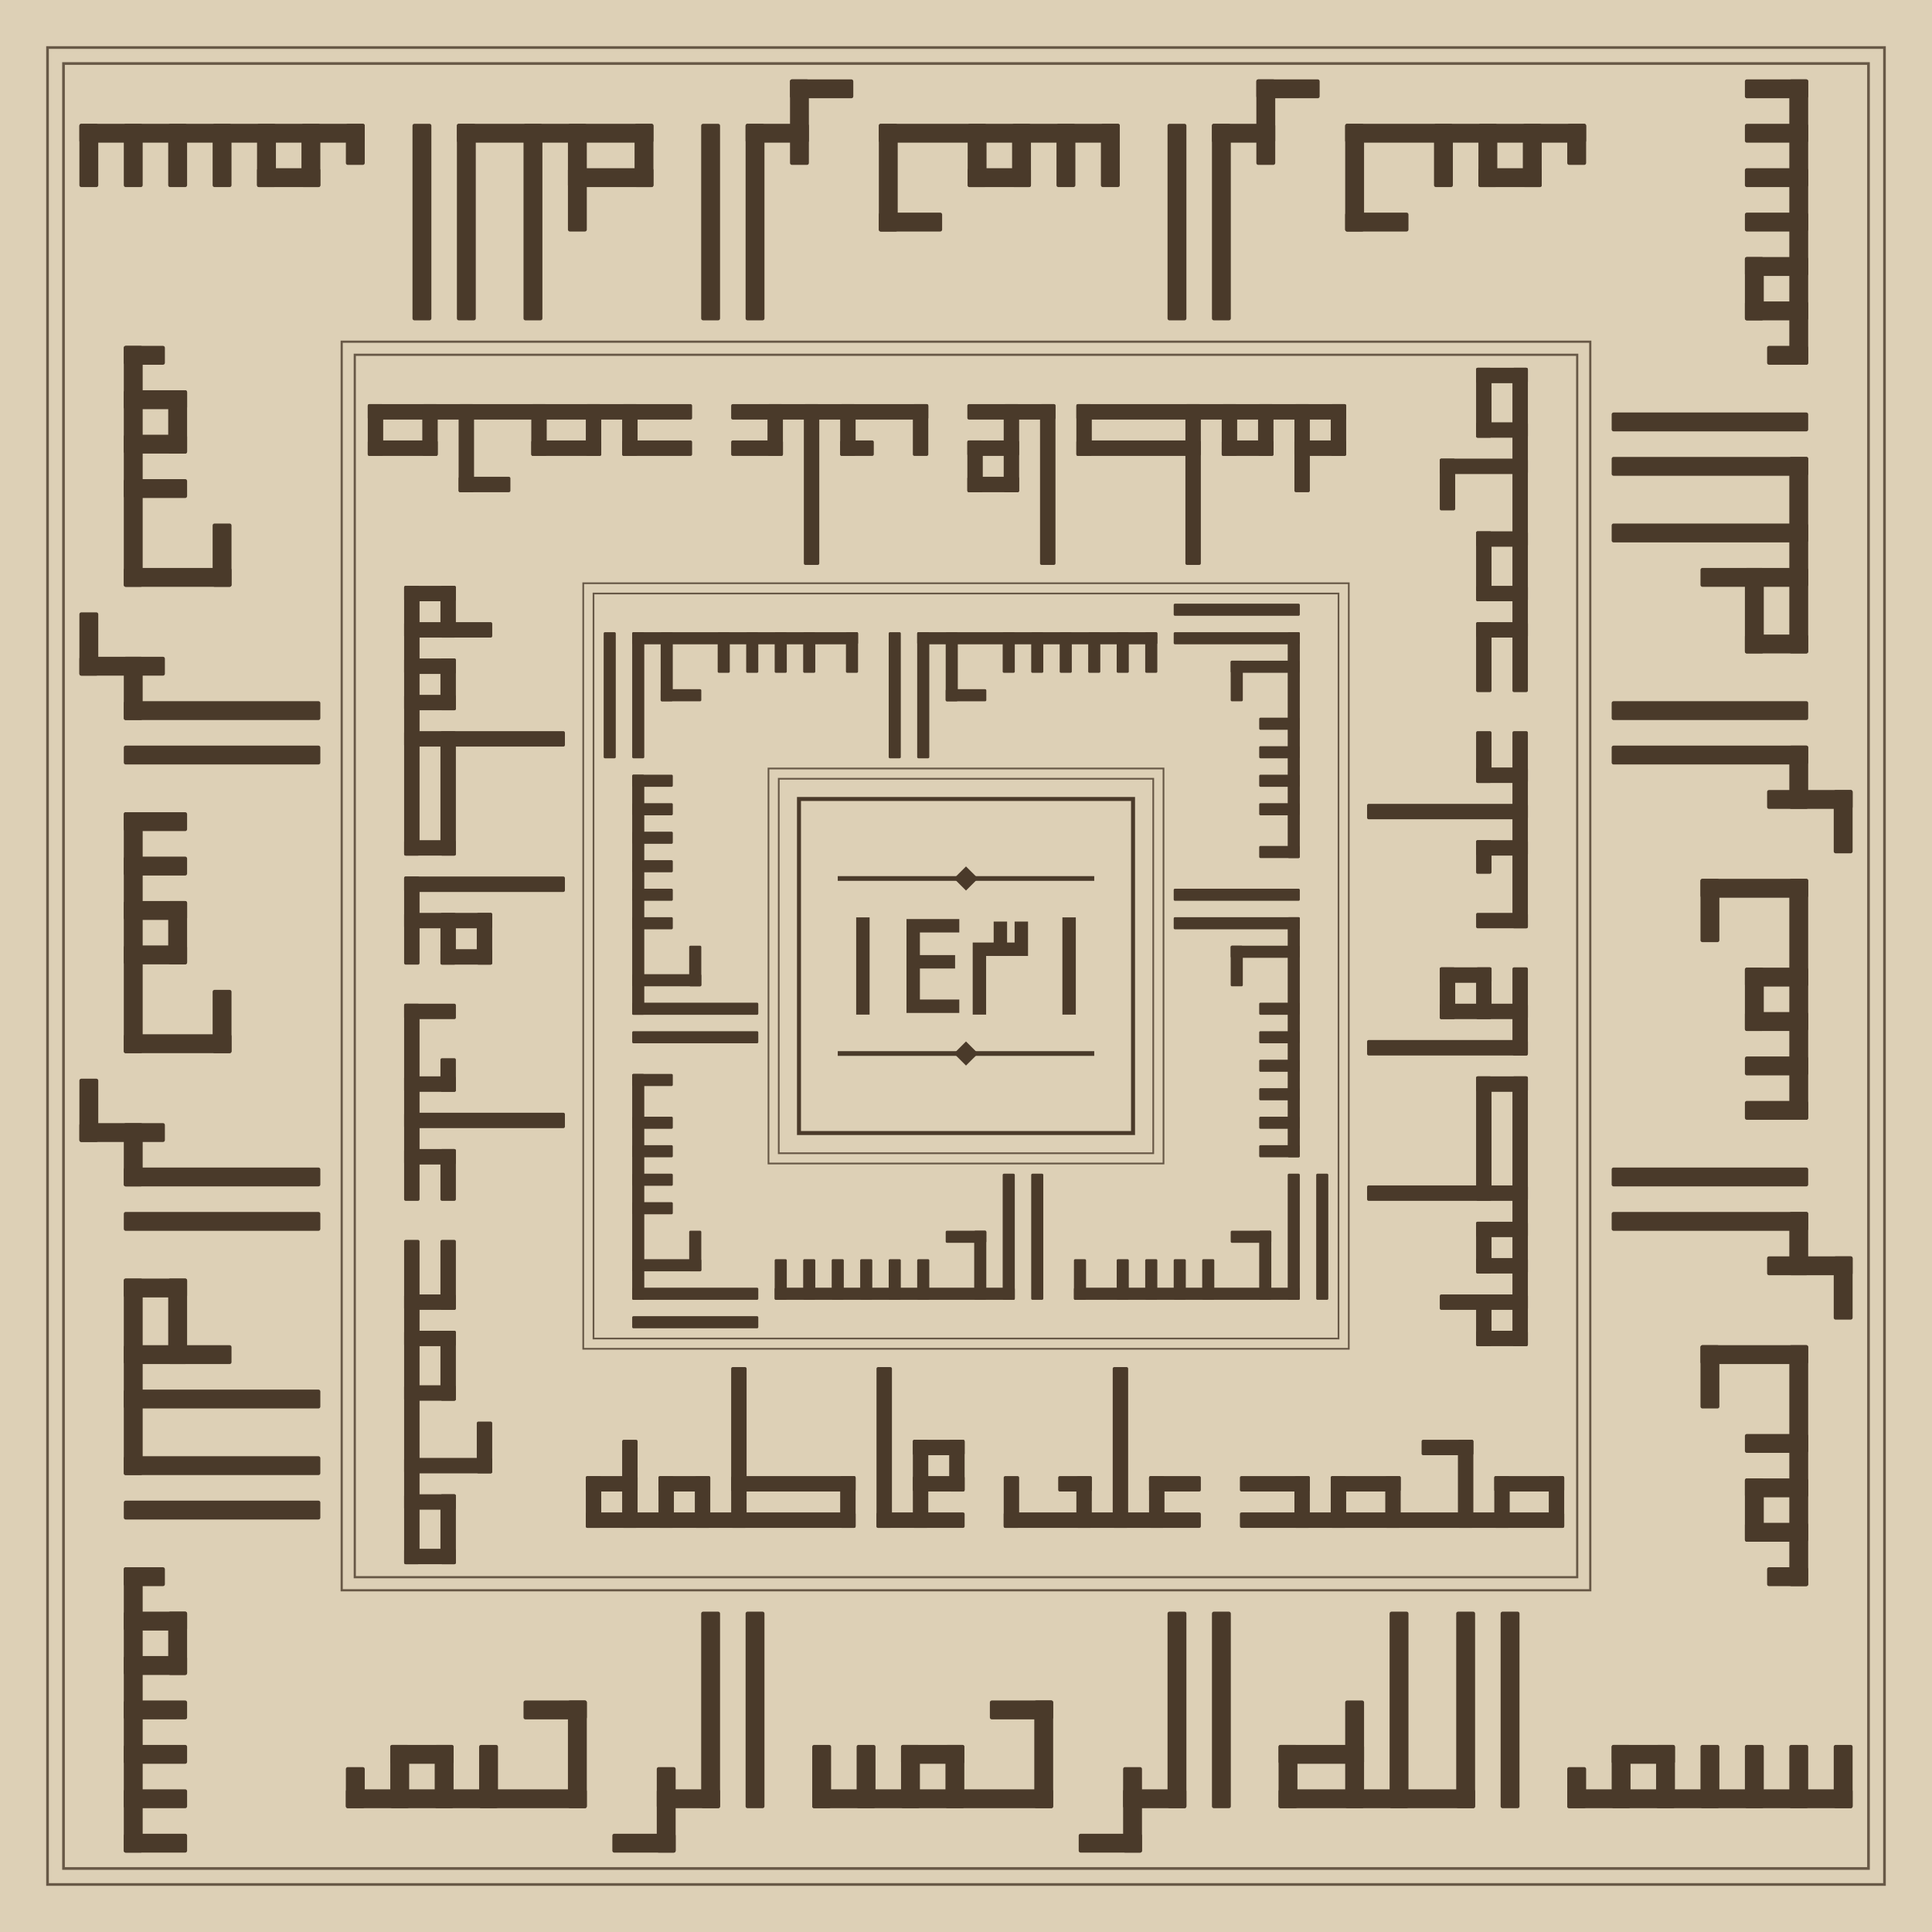
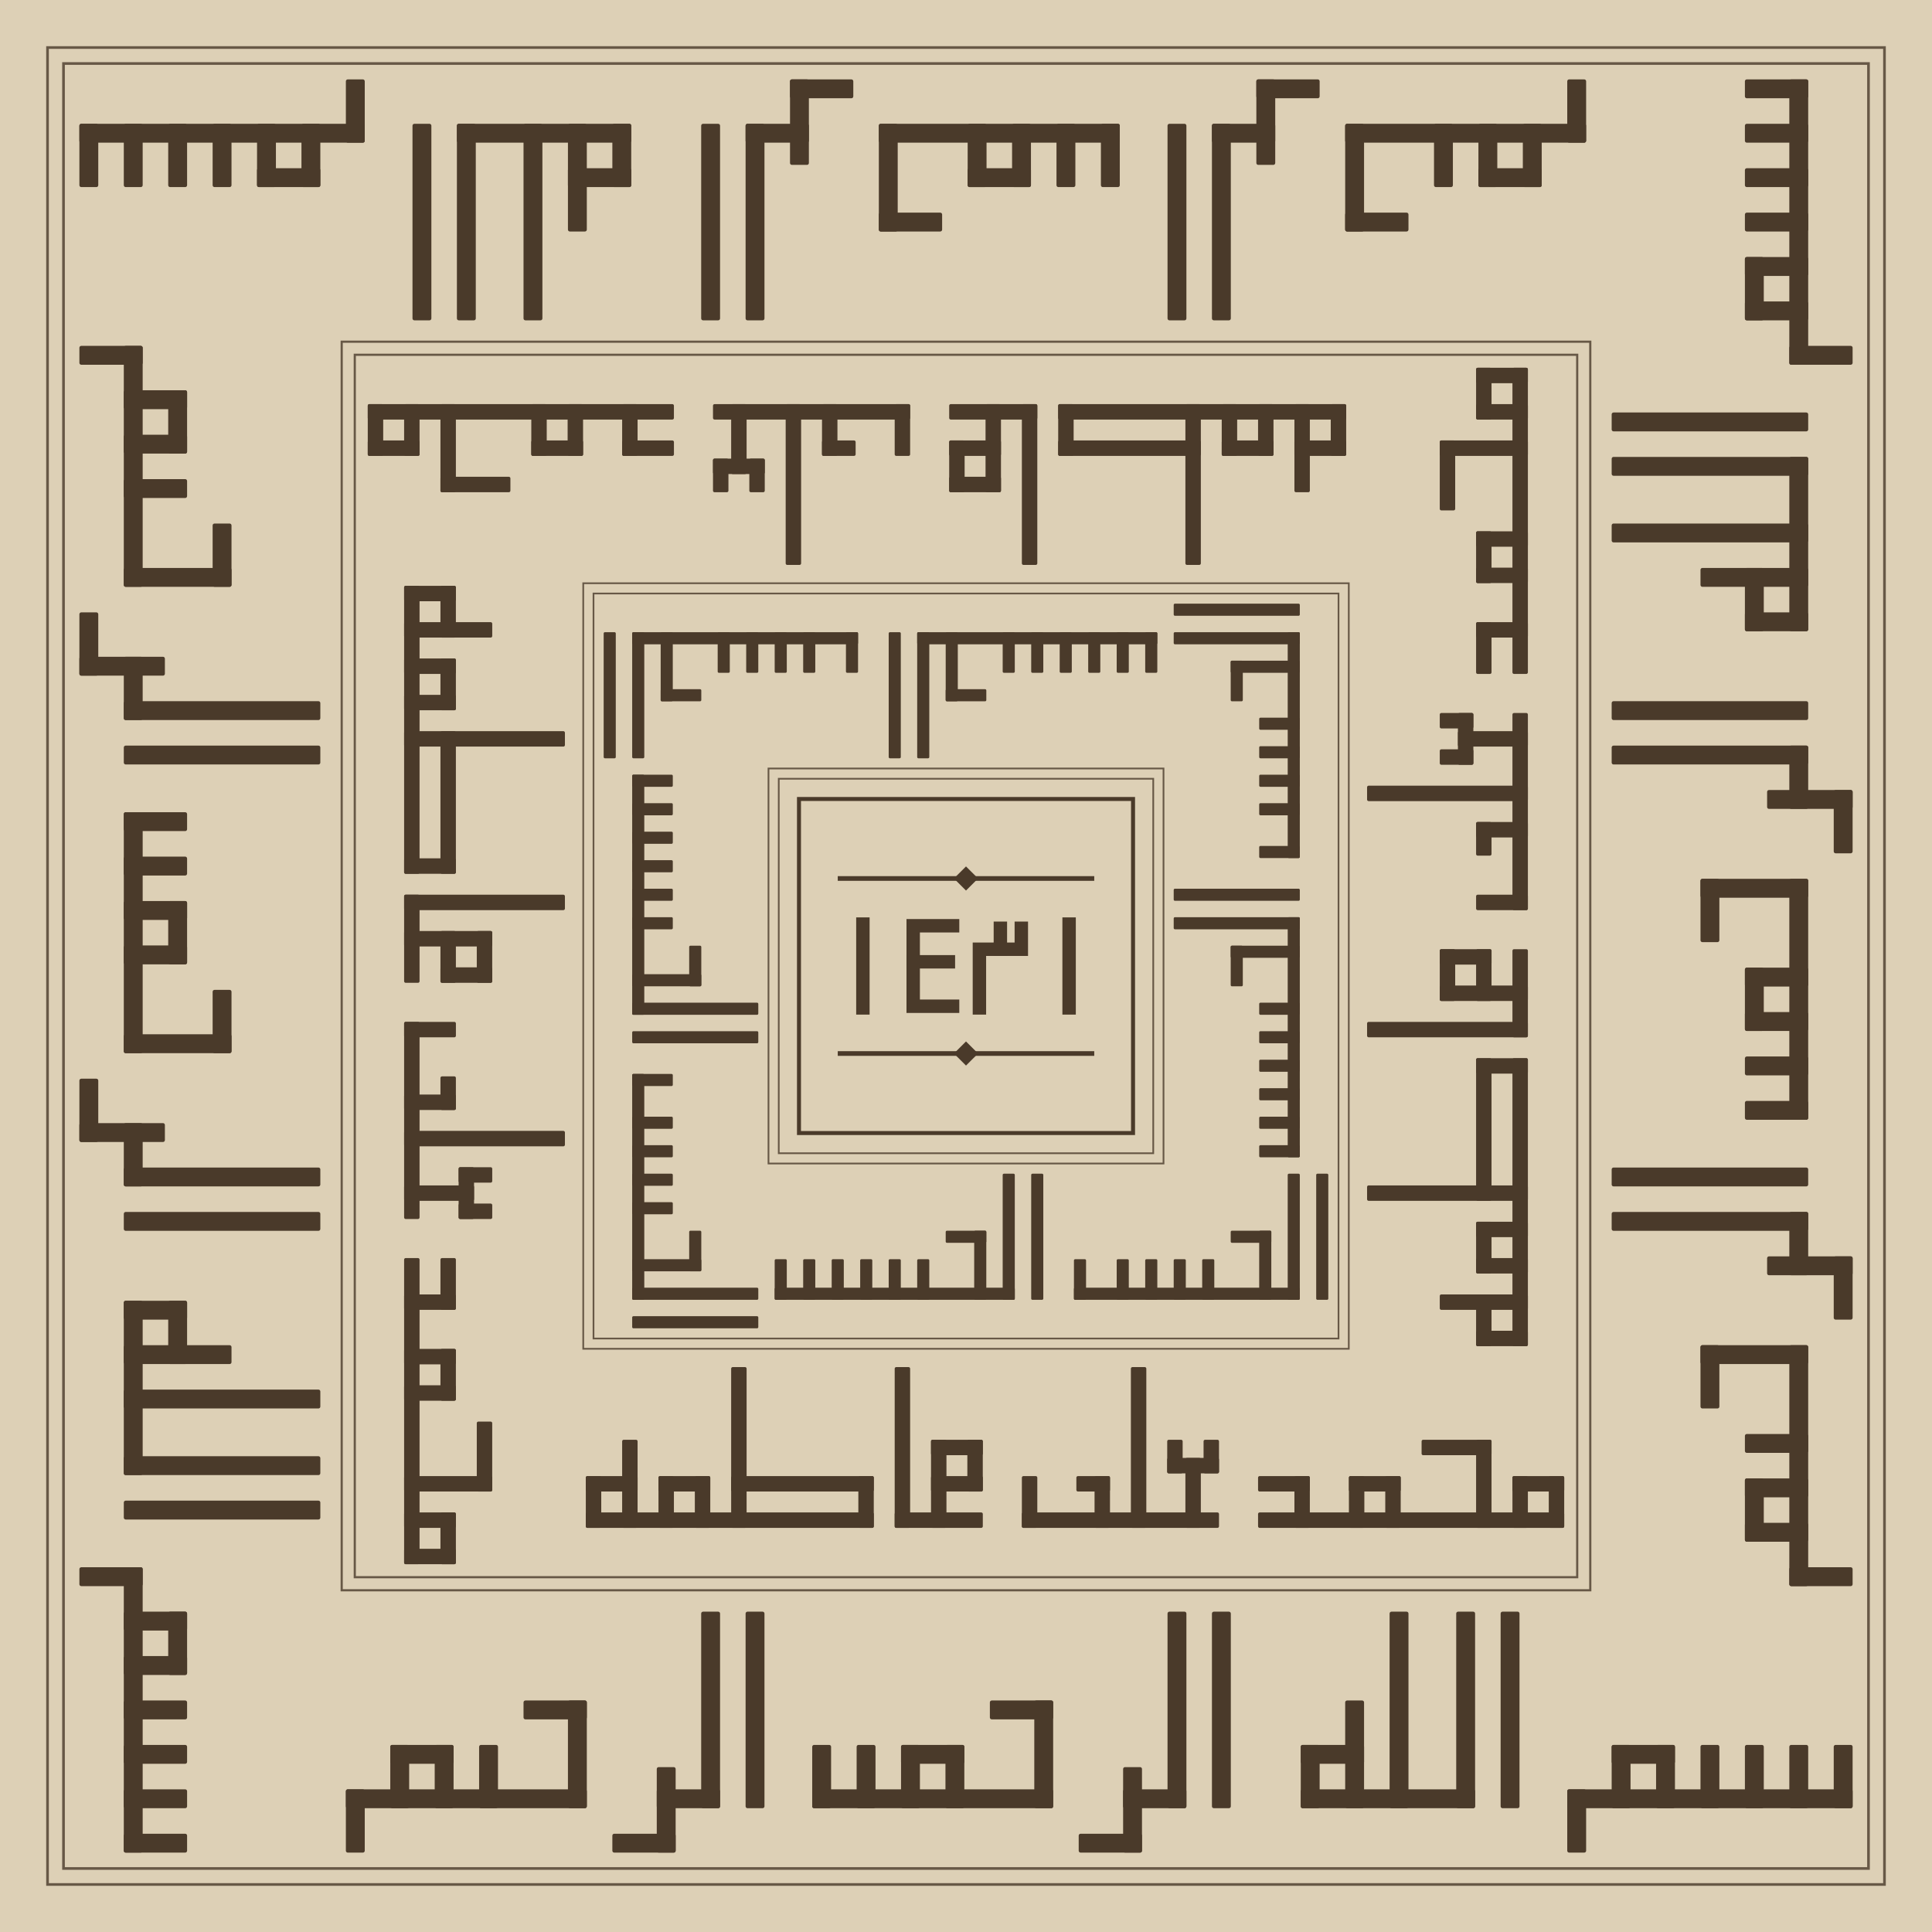
<svg xmlns="http://www.w3.org/2000/svg" viewBox="0 0 870 870" width="870" height="870" role="img" aria-label="Kufic rendering of بسم الله الرحمن الرحيم محمد علي فاطمة الحسن الحسين">
  <rect width="870" height="870" fill="#DDD0B6" />
  <rect x="359.79" y="359.79" width="150.43" height="150.43" fill="none" stroke="#4A3A2A" stroke-width="1.8" />
  <polyline points="388.57,416.13 388.57,453.87" fill="none" stroke="#4A3A2A" stroke-width="6.04" stroke-linejoin="miter" stroke-linecap="square" />
  <polyline points="428.96,416.88 411.22,416.88 411.22,433.11 427.07,433.11" fill="none" stroke="#4A3A2A" stroke-width="6.04" stroke-linejoin="miter" stroke-linecap="square" />
  <polyline points="411.22,433.11 411.22,453.12 428.96,453.12" fill="none" stroke="#4A3A2A" stroke-width="6.04" stroke-linejoin="miter" stroke-linecap="square" />
  <polyline points="441.04,453.87 441.04,427.45 450.48,427.45 450.48,418.01" fill="none" stroke="#4A3A2A" stroke-width="6.04" stroke-linejoin="miter" stroke-linecap="square" />
  <polyline points="450.48,427.45 459.91,427.45 459.91,418.01" fill="none" stroke="#4A3A2A" stroke-width="6.04" stroke-linejoin="miter" stroke-linecap="square" />
  <polyline points="481.43,416.13 481.43,453.87" fill="none" stroke="#4A3A2A" stroke-width="6.04" stroke-linejoin="miter" stroke-linecap="square" />
  <line x1="377.25" y1="395.59" x2="492.75" y2="395.59" stroke="#4A3A2A" stroke-width="2.11" />
  <path fill="#4A3A2A" d="M435 390.16L440.44 395.59L435 401.03L429.56 395.59Z" />
  <line x1="377.25" y1="474.41" x2="492.75" y2="474.41" stroke="#4A3A2A" stroke-width="2.11" />
  <path fill="#4A3A2A" d="M435 468.97L440.44 474.41L435 479.84L429.56 474.41Z" />
  <g fill="#4A3A2A">
    <rect x="355.75" y="35.75" width="28.5" height="8.5" rx="0.85" />
    <rect x="565.75" y="35.75" width="28.5" height="8.5" rx="0.85" />
    <rect x="785.75" y="35.75" width="28.5" height="8.5" rx="0.85" />
    <rect x="35.75" y="55.75" width="128.5" height="8.5" rx="0.85" />
-     <rect x="205.75" y="55.75" width="88.5" height="8.5" rx="0.85" />
+     <rect x="205.75" y="55.75" width="78.5" height="8.5" rx="0.85" />
    <rect x="335.75" y="55.75" width="28.5" height="8.5" rx="0.85" />
    <rect x="395.75" y="55.75" width="108.5" height="8.5" rx="0.85" />
    <rect x="545.75" y="55.75" width="28.5" height="8.5" rx="0.85" />
    <rect x="605.75" y="55.75" width="108.5" height="8.5" rx="0.85" />
    <rect x="785.75" y="55.75" width="28.5" height="8.5" rx="0.85" />
    <rect x="115.75" y="75.75" width="28.5" height="8.5" rx="0.85" />
-     <rect x="255.75" y="75.75" width="38.5" height="8.5" rx="0.85" />
+     <rect x="255.75" y="75.75" width="28.5" height="8.5" rx="0.85" />
    <rect x="435.75" y="75.75" width="28.5" height="8.5" rx="0.85" />
    <rect x="665.75" y="75.75" width="28.5" height="8.5" rx="0.85" />
    <rect x="785.75" y="75.75" width="28.5" height="8.5" rx="0.85" />
    <rect x="395.75" y="95.75" width="28.5" height="8.5" rx="0.85" />
    <rect x="605.75" y="95.75" width="28.5" height="8.5" rx="0.85" />
    <rect x="785.75" y="95.75" width="28.5" height="8.5" rx="0.85" />
    <rect x="785.75" y="115.75" width="28.5" height="8.5" rx="0.85" />
    <rect x="785.75" y="135.75" width="28.5" height="8.5" rx="0.85" />
-     <rect x="55.75" y="155.75" width="18.5" height="8.5" rx="0.85" />
-     <rect x="795.75" y="155.75" width="18.5" height="8.5" rx="0.85" />
+     <rect x="35.75" y="155.75" width="28.5" height="8.5" rx="0.85" />
+     <rect x="805.75" y="155.75" width="28.5" height="8.5" rx="0.85" />
    <rect x="55.75" y="175.75" width="28.5" height="8.5" rx="0.85" />
    <rect x="725.75" y="185.75" width="88.5" height="8.5" rx="0.85" />
    <rect x="55.75" y="195.75" width="28.5" height="8.5" rx="0.85" />
    <rect x="725.75" y="205.75" width="88.5" height="8.5" rx="0.85" />
    <rect x="55.75" y="215.75" width="28.5" height="8.5" rx="0.85" />
    <rect x="725.75" y="235.75" width="88.5" height="8.5" rx="0.85" />
    <rect x="55.75" y="255.75" width="48.5" height="8.5" rx="0.85" />
    <rect x="765.75" y="255.75" width="48.5" height="8.5" rx="0.85" />
-     <rect x="785.75" y="285.75" width="28.5" height="8.5" rx="0.85" />
+     <rect x="785.75" y="275.75" width="28.5" height="8.5" rx="0.85" />
    <rect x="35.75" y="295.75" width="38.5" height="8.5" rx="0.85" />
    <rect x="55.75" y="315.75" width="88.5" height="8.5" rx="0.85" />
    <rect x="725.75" y="315.75" width="88.5" height="8.5" rx="0.85" />
    <rect x="55.75" y="335.75" width="88.5" height="8.5" rx="0.85" />
    <rect x="725.75" y="335.75" width="88.5" height="8.5" rx="0.85" />
    <rect x="795.75" y="355.75" width="38.5" height="8.5" rx="0.85" />
    <rect x="55.75" y="365.75" width="28.5" height="8.5" rx="0.85" />
    <rect x="55.75" y="385.75" width="28.5" height="8.5" rx="0.85" />
    <rect x="765.75" y="395.75" width="48.5" height="8.5" rx="0.85" />
    <rect x="55.75" y="405.75" width="28.5" height="8.5" rx="0.85" />
    <rect x="55.75" y="425.75" width="28.5" height="8.5" rx="0.85" />
    <rect x="785.75" y="435.75" width="28.5" height="8.5" rx="0.85" />
    <rect x="785.75" y="455.75" width="28.5" height="8.5" rx="0.85" />
    <rect x="55.75" y="465.75" width="48.5" height="8.5" rx="0.85" />
    <rect x="785.75" y="475.75" width="28.5" height="8.5" rx="0.85" />
    <rect x="785.75" y="495.75" width="28.5" height="8.5" rx="0.85" />
    <rect x="35.75" y="505.75" width="38.5" height="8.5" rx="0.85" />
    <rect x="55.75" y="525.75" width="88.5" height="8.5" rx="0.85" />
    <rect x="725.75" y="525.75" width="88.5" height="8.5" rx="0.85" />
    <rect x="55.75" y="545.75" width="88.5" height="8.5" rx="0.85" />
    <rect x="725.75" y="545.75" width="88.5" height="8.5" rx="0.85" />
    <rect x="795.75" y="565.75" width="38.5" height="8.5" rx="0.85" />
-     <rect x="55.75" y="575.75" width="28.5" height="8.5" rx="0.85" />
+     <rect x="55.75" y="585.75" width="28.5" height="8.5" rx="0.85" />
    <rect x="55.75" y="605.75" width="48.5" height="8.5" rx="0.85" />
    <rect x="765.75" y="605.75" width="48.5" height="8.5" rx="0.85" />
    <rect x="55.75" y="625.75" width="88.5" height="8.5" rx="0.85" />
    <rect x="785.75" y="645.75" width="28.5" height="8.5" rx="0.85" />
    <rect x="55.75" y="655.75" width="88.5" height="8.5" rx="0.85" />
    <rect x="785.75" y="665.75" width="28.5" height="8.5" rx="0.85" />
    <rect x="55.75" y="675.75" width="88.5" height="8.5" rx="0.85" />
    <rect x="785.75" y="685.75" width="28.5" height="8.5" rx="0.85" />
-     <rect x="55.75" y="705.75" width="18.5" height="8.5" rx="0.85" />
-     <rect x="795.75" y="705.75" width="18.5" height="8.5" rx="0.85" />
+     <rect x="35.75" y="705.75" width="28.5" height="8.5" rx="0.85" />
+     <rect x="805.75" y="705.75" width="28.5" height="8.5" rx="0.85" />
    <rect x="55.75" y="725.75" width="28.5" height="8.5" rx="0.85" />
    <rect x="55.75" y="745.75" width="28.5" height="8.5" rx="0.85" />
    <rect x="55.75" y="765.75" width="28.5" height="8.5" rx="0.85" />
    <rect x="235.75" y="765.75" width="28.5" height="8.5" rx="0.85" />
    <rect x="445.75" y="765.75" width="28.5" height="8.5" rx="0.85" />
    <rect x="55.75" y="785.75" width="28.5" height="8.5" rx="0.85" />
    <rect x="175.75" y="785.75" width="28.5" height="8.5" rx="0.85" />
    <rect x="405.75" y="785.75" width="28.5" height="8.5" rx="0.85" />
-     <rect x="575.75" y="785.75" width="38.5" height="8.5" rx="0.85" />
+     <rect x="585.75" y="785.75" width="28.5" height="8.5" rx="0.85" />
    <rect x="725.75" y="785.75" width="28.5" height="8.5" rx="0.85" />
    <rect x="55.75" y="805.75" width="28.5" height="8.5" rx="0.85" />
    <rect x="155.75" y="805.75" width="108.5" height="8.5" rx="0.85" />
    <rect x="295.75" y="805.75" width="28.5" height="8.5" rx="0.85" />
    <rect x="365.75" y="805.75" width="108.5" height="8.5" rx="0.85" />
    <rect x="505.75" y="805.75" width="28.5" height="8.5" rx="0.85" />
-     <rect x="575.75" y="805.75" width="88.5" height="8.5" rx="0.85" />
+     <rect x="585.75" y="805.75" width="78.5" height="8.5" rx="0.85" />
    <rect x="705.75" y="805.75" width="128.5" height="8.5" rx="0.85" />
    <rect x="55.75" y="825.75" width="28.5" height="8.5" rx="0.85" />
    <rect x="275.75" y="825.75" width="28.5" height="8.5" rx="0.85" />
    <rect x="485.75" y="825.75" width="28.5" height="8.5" rx="0.85" />
    <rect x="35.75" y="55.75" width="8.5" height="28.5" rx="0.85" />
    <rect x="35.75" y="275.75" width="8.5" height="28.5" rx="0.85" />
    <rect x="35.75" y="485.75" width="8.5" height="28.5" rx="0.85" />
    <rect x="55.75" y="55.75" width="8.5" height="28.5" rx="0.85" />
    <rect x="55.75" y="155.75" width="8.5" height="108.5" rx="0.85" />
    <rect x="55.75" y="295.75" width="8.5" height="28.5" rx="0.85" />
    <rect x="55.75" y="365.75" width="8.5" height="108.5" rx="0.85" />
    <rect x="55.75" y="505.75" width="8.5" height="28.5" rx="0.85" />
-     <rect x="55.75" y="575.75" width="8.5" height="88.5" rx="0.85" />
+     <rect x="55.75" y="585.75" width="8.5" height="78.5" rx="0.85" />
    <rect x="55.75" y="705.75" width="8.5" height="128.5" rx="0.85" />
    <rect x="75.75" y="55.75" width="8.5" height="28.5" rx="0.85" />
    <rect x="75.75" y="175.75" width="8.5" height="28.5" rx="0.85" />
    <rect x="75.75" y="405.75" width="8.5" height="28.5" rx="0.85" />
-     <rect x="75.75" y="575.75" width="8.5" height="38.5" rx="0.85" />
+     <rect x="75.75" y="585.75" width="8.5" height="28.5" rx="0.85" />
    <rect x="75.75" y="725.75" width="8.5" height="28.5" rx="0.85" />
    <rect x="95.75" y="55.75" width="8.5" height="28.5" rx="0.85" />
    <rect x="95.75" y="235.75" width="8.5" height="28.5" rx="0.85" />
    <rect x="95.75" y="445.75" width="8.5" height="28.5" rx="0.85" />
    <rect x="115.75" y="55.75" width="8.5" height="28.5" rx="0.85" />
    <rect x="135.75" y="55.75" width="8.5" height="28.5" rx="0.85" />
-     <rect x="155.75" y="55.75" width="8.5" height="18.5" rx="0.85" />
-     <rect x="155.75" y="795.75" width="8.5" height="18.5" rx="0.85" />
+     <rect x="155.75" y="35.75" width="8.5" height="28.5" rx="0.85" />
+     <rect x="155.75" y="805.75" width="8.5" height="28.5" rx="0.85" />
    <rect x="175.75" y="785.75" width="8.5" height="28.5" rx="0.85" />
    <rect x="185.75" y="55.75" width="8.5" height="88.5" rx="0.85" />
    <rect x="195.75" y="785.75" width="8.5" height="28.5" rx="0.85" />
    <rect x="205.75" y="55.75" width="8.5" height="88.5" rx="0.85" />
    <rect x="215.75" y="785.75" width="8.5" height="28.5" rx="0.85" />
    <rect x="235.75" y="55.75" width="8.5" height="88.5" rx="0.85" />
    <rect x="255.75" y="55.75" width="8.5" height="48.5" rx="0.85" />
    <rect x="255.75" y="765.75" width="8.5" height="48.5" rx="0.85" />
-     <rect x="285.75" y="55.75" width="8.5" height="28.5" rx="0.85" />
+     <rect x="275.75" y="55.75" width="8.5" height="28.5" rx="0.85" />
    <rect x="295.75" y="795.75" width="8.5" height="38.5" rx="0.85" />
    <rect x="315.75" y="55.75" width="8.5" height="88.5" rx="0.85" />
    <rect x="315.75" y="725.75" width="8.5" height="88.5" rx="0.85" />
    <rect x="335.75" y="55.75" width="8.5" height="88.5" rx="0.85" />
    <rect x="335.75" y="725.75" width="8.5" height="88.5" rx="0.85" />
    <rect x="355.75" y="35.75" width="8.5" height="38.5" rx="0.85" />
    <rect x="365.75" y="785.75" width="8.5" height="28.5" rx="0.85" />
    <rect x="385.75" y="785.75" width="8.5" height="28.5" rx="0.85" />
    <rect x="395.75" y="55.75" width="8.5" height="48.5" rx="0.85" />
    <rect x="405.75" y="785.75" width="8.5" height="28.5" rx="0.85" />
    <rect x="425.75" y="785.75" width="8.5" height="28.5" rx="0.85" />
    <rect x="435.75" y="55.75" width="8.5" height="28.5" rx="0.85" />
    <rect x="455.75" y="55.75" width="8.5" height="28.5" rx="0.85" />
    <rect x="465.75" y="765.75" width="8.5" height="48.5" rx="0.85" />
    <rect x="475.75" y="55.75" width="8.5" height="28.5" rx="0.85" />
    <rect x="495.75" y="55.75" width="8.5" height="28.5" rx="0.85" />
    <rect x="505.75" y="795.75" width="8.5" height="38.5" rx="0.85" />
    <rect x="525.75" y="55.75" width="8.5" height="88.5" rx="0.85" />
    <rect x="525.75" y="725.75" width="8.5" height="88.5" rx="0.85" />
    <rect x="545.75" y="55.75" width="8.5" height="88.5" rx="0.85" />
    <rect x="545.75" y="725.75" width="8.5" height="88.5" rx="0.85" />
    <rect x="565.75" y="35.75" width="8.5" height="38.5" rx="0.85" />
-     <rect x="575.75" y="785.75" width="8.5" height="28.5" rx="0.85" />
+     <rect x="585.75" y="785.75" width="8.5" height="28.5" rx="0.85" />
    <rect x="605.75" y="55.75" width="8.5" height="48.5" rx="0.85" />
    <rect x="605.75" y="765.75" width="8.5" height="48.5" rx="0.85" />
    <rect x="625.75" y="725.75" width="8.5" height="88.5" rx="0.85" />
    <rect x="645.75" y="55.75" width="8.5" height="28.5" rx="0.85" />
    <rect x="655.75" y="725.75" width="8.5" height="88.5" rx="0.85" />
    <rect x="665.75" y="55.75" width="8.5" height="28.5" rx="0.85" />
    <rect x="675.75" y="725.75" width="8.5" height="88.5" rx="0.85" />
    <rect x="685.75" y="55.75" width="8.5" height="28.5" rx="0.85" />
-     <rect x="705.75" y="55.75" width="8.5" height="18.5" rx="0.85" />
-     <rect x="705.75" y="795.75" width="8.5" height="18.5" rx="0.85" />
+     <rect x="705.75" y="35.75" width="8.5" height="28.5" rx="0.85" />
+     <rect x="705.75" y="805.75" width="8.5" height="28.5" rx="0.85" />
    <rect x="725.75" y="785.75" width="8.5" height="28.5" rx="0.85" />
    <rect x="745.75" y="785.75" width="8.5" height="28.5" rx="0.85" />
    <rect x="765.75" y="395.75" width="8.5" height="28.5" rx="0.85" />
    <rect x="765.75" y="605.75" width="8.5" height="28.5" rx="0.85" />
    <rect x="765.75" y="785.75" width="8.5" height="28.5" rx="0.85" />
    <rect x="785.75" y="115.75" width="8.5" height="28.5" rx="0.85" />
-     <rect x="785.75" y="255.75" width="8.5" height="38.5" rx="0.85" />
+     <rect x="785.75" y="255.75" width="8.5" height="28.5" rx="0.85" />
    <rect x="785.75" y="435.75" width="8.5" height="28.5" rx="0.85" />
    <rect x="785.75" y="665.75" width="8.5" height="28.5" rx="0.85" />
    <rect x="785.75" y="785.75" width="8.5" height="28.5" rx="0.85" />
    <rect x="805.75" y="35.75" width="8.5" height="128.5" rx="0.85" />
-     <rect x="805.75" y="205.75" width="8.5" height="88.5" rx="0.85" />
+     <rect x="805.75" y="205.75" width="8.5" height="78.5" rx="0.85" />
    <rect x="805.75" y="335.75" width="8.5" height="28.5" rx="0.85" />
    <rect x="805.75" y="395.75" width="8.5" height="108.5" rx="0.85" />
    <rect x="805.75" y="545.75" width="8.5" height="28.5" rx="0.85" />
    <rect x="805.75" y="605.75" width="8.5" height="108.5" rx="0.85" />
    <rect x="805.75" y="785.75" width="8.5" height="28.5" rx="0.85" />
    <rect x="825.75" y="355.75" width="8.5" height="28.5" rx="0.85" />
    <rect x="825.75" y="565.75" width="8.5" height="28.5" rx="0.85" />
    <rect x="825.75" y="785.75" width="8.5" height="28.5" rx="0.85" />
    <rect x="664.7" y="165.61" width="23.32" height="6.95" rx="0.7" />
-     <rect x="165.61" y="181.98" width="146.05" height="6.95" rx="0.7" />
-     <rect x="329.25" y="181.98" width="88.77" height="6.95" rx="0.7" />
-     <rect x="435.61" y="181.98" width="39.68" height="6.95" rx="0.7" />
-     <rect x="484.7" y="181.98" width="121.5" height="6.95" rx="0.7" />
-     <rect x="664.7" y="190.16" width="23.32" height="6.95" rx="0.7" />
-     <rect x="165.61" y="198.34" width="31.5" height="6.95" rx="0.7" />
-     <rect x="239.25" y="198.34" width="31.5" height="6.95" rx="0.7" />
-     <rect x="280.16" y="198.34" width="31.5" height="6.95" rx="0.7" />
-     <rect x="329.25" y="198.34" width="23.32" height="6.95" rx="0.7" />
-     <rect x="378.34" y="198.34" width="15.14" height="6.95" rx="0.7" />
-     <rect x="435.61" y="198.34" width="23.32" height="6.95" rx="0.7" />
-     <rect x="484.7" y="198.34" width="56.05" height="6.95" rx="0.7" />
+     <rect x="165.61" y="181.98" width="137.86" height="6.95" rx="0.7" />
+     <rect x="321.07" y="181.98" width="88.77" height="6.95" rx="0.7" />
+     <rect x="427.43" y="181.98" width="39.68" height="6.95" rx="0.7" />
+     <rect x="476.52" y="181.98" width="129.68" height="6.95" rx="0.7" />
+     <rect x="664.7" y="181.98" width="23.32" height="6.95" rx="0.7" />
+     <rect x="165.61" y="198.34" width="23.32" height="6.95" rx="0.7" />
+     <rect x="239.25" y="198.34" width="23.32" height="6.95" rx="0.7" />
+     <rect x="280.16" y="198.34" width="23.32" height="6.95" rx="0.7" />
+     <rect x="370.16" y="198.34" width="15.14" height="6.95" rx="0.7" />
+     <rect x="427.43" y="198.34" width="23.32" height="6.95" rx="0.7" />
+     <rect x="476.52" y="198.34" width="64.23" height="6.95" rx="0.7" />
    <rect x="550.16" y="198.34" width="23.32" height="6.95" rx="0.7" />
    <rect x="582.89" y="198.34" width="23.32" height="6.95" rx="0.7" />
-     <rect x="648.34" y="206.52" width="39.68" height="6.95" rx="0.7" />
-     <rect x="206.52" y="214.7" width="23.32" height="6.95" rx="0.7" />
-     <rect x="435.61" y="214.7" width="23.32" height="6.95" rx="0.7" />
+     <rect x="648.34" y="198.34" width="39.68" height="6.95" rx="0.7" />
+     <rect x="321.07" y="206.52" width="23.32" height="6.95" rx="0.7" />
+     <rect x="198.34" y="214.7" width="31.5" height="6.95" rx="0.7" />
+     <rect x="427.43" y="214.7" width="23.32" height="6.95" rx="0.7" />
    <rect x="664.7" y="239.25" width="23.32" height="6.95" rx="0.7" />
+     <rect x="664.7" y="255.61" width="23.32" height="6.95" rx="0.7" />
    <rect x="181.98" y="263.8" width="23.32" height="6.95" rx="0.7" />
-     <rect x="664.7" y="263.8" width="23.32" height="6.95" rx="0.7" />
    <rect x="181.98" y="280.16" width="39.68" height="6.95" rx="0.7" />
    <rect x="664.7" y="280.16" width="23.32" height="6.95" rx="0.7" />
    <rect x="181.98" y="296.52" width="23.32" height="6.95" rx="0.7" />
    <rect x="181.98" y="312.89" width="23.32" height="6.95" rx="0.7" />
+     <rect x="648.34" y="321.07" width="15.14" height="6.95" rx="0.7" />
    <rect x="181.98" y="329.25" width="72.41" height="6.95" rx="0.7" />
-     <rect x="664.7" y="345.61" width="23.32" height="6.95" rx="0.7" />
-     <rect x="615.61" y="361.98" width="72.41" height="6.95" rx="0.7" />
-     <rect x="181.98" y="378.34" width="23.32" height="6.95" rx="0.7" />
-     <rect x="664.7" y="378.34" width="23.32" height="6.95" rx="0.7" />
-     <rect x="181.98" y="394.7" width="72.41" height="6.95" rx="0.7" />
-     <rect x="181.98" y="411.07" width="39.68" height="6.95" rx="0.7" />
-     <rect x="664.7" y="411.07" width="23.32" height="6.95" rx="0.7" />
-     <rect x="198.34" y="427.43" width="23.32" height="6.95" rx="0.7" />
-     <rect x="648.34" y="435.61" width="23.32" height="6.95" rx="0.7" />
-     <rect x="181.98" y="451.98" width="23.32" height="6.95" rx="0.7" />
-     <rect x="648.34" y="451.98" width="39.68" height="6.95" rx="0.7" />
-     <rect x="615.61" y="468.34" width="72.41" height="6.95" rx="0.7" />
-     <rect x="181.98" y="484.7" width="23.32" height="6.95" rx="0.7" />
-     <rect x="664.7" y="484.7" width="23.32" height="6.95" rx="0.7" />
-     <rect x="181.98" y="501.07" width="72.41" height="6.95" rx="0.7" />
-     <rect x="181.98" y="517.43" width="23.32" height="6.95" rx="0.7" />
+     <rect x="656.52" y="329.25" width="31.5" height="6.95" rx="0.7" />
+     <rect x="648.34" y="337.43" width="15.14" height="6.95" rx="0.7" />
+     <rect x="615.61" y="353.8" width="72.41" height="6.95" rx="0.7" />
+     <rect x="664.7" y="370.16" width="23.32" height="6.95" rx="0.7" />
+     <rect x="181.98" y="386.52" width="23.32" height="6.95" rx="0.7" />
+     <rect x="181.98" y="402.89" width="72.41" height="6.95" rx="0.7" />
+     <rect x="664.7" y="402.89" width="23.32" height="6.95" rx="0.7" />
+     <rect x="181.98" y="419.25" width="39.68" height="6.95" rx="0.7" />
+     <rect x="648.34" y="427.43" width="23.32" height="6.95" rx="0.7" />
+     <rect x="198.34" y="435.61" width="23.32" height="6.95" rx="0.7" />
+     <rect x="648.34" y="443.8" width="39.68" height="6.95" rx="0.7" />
+     <rect x="181.98" y="460.16" width="23.32" height="6.95" rx="0.7" />
+     <rect x="615.61" y="460.16" width="72.41" height="6.95" rx="0.7" />
+     <rect x="664.7" y="476.52" width="23.32" height="6.95" rx="0.7" />
+     <rect x="181.98" y="492.89" width="23.32" height="6.95" rx="0.7" />
+     <rect x="181.98" y="509.25" width="72.41" height="6.95" rx="0.7" />
+     <rect x="206.52" y="525.61" width="15.14" height="6.95" rx="0.7" />
+     <rect x="181.98" y="533.8" width="31.5" height="6.95" rx="0.7" />
    <rect x="615.61" y="533.8" width="72.41" height="6.95" rx="0.7" />
+     <rect x="206.52" y="541.98" width="15.14" height="6.95" rx="0.7" />
    <rect x="664.7" y="550.16" width="23.32" height="6.95" rx="0.7" />
    <rect x="664.7" y="566.52" width="23.32" height="6.95" rx="0.7" />
    <rect x="181.98" y="582.89" width="23.32" height="6.95" rx="0.7" />
    <rect x="648.34" y="582.89" width="39.68" height="6.95" rx="0.7" />
-     <rect x="181.98" y="599.25" width="23.32" height="6.95" rx="0.7" />
    <rect x="664.7" y="599.25" width="23.32" height="6.95" rx="0.7" />
+     <rect x="181.98" y="607.43" width="23.32" height="6.95" rx="0.7" />
    <rect x="181.98" y="623.8" width="23.32" height="6.95" rx="0.7" />
-     <rect x="411.07" y="648.34" width="23.32" height="6.95" rx="0.7" />
-     <rect x="640.16" y="648.34" width="23.32" height="6.95" rx="0.7" />
-     <rect x="181.98" y="656.52" width="39.68" height="6.95" rx="0.7" />
+     <rect x="419.25" y="648.34" width="23.32" height="6.95" rx="0.7" />
+     <rect x="640.16" y="648.34" width="31.5" height="6.95" rx="0.7" />
+     <rect x="525.61" y="656.52" width="23.32" height="6.95" rx="0.7" />
+     <rect x="181.98" y="664.7" width="39.68" height="6.95" rx="0.7" />
    <rect x="263.8" y="664.7" width="23.32" height="6.95" rx="0.7" />
    <rect x="296.52" y="664.7" width="23.32" height="6.95" rx="0.7" />
-     <rect x="329.25" y="664.7" width="56.05" height="6.95" rx="0.7" />
-     <rect x="411.07" y="664.7" width="23.32" height="6.95" rx="0.7" />
-     <rect x="476.52" y="664.7" width="15.14" height="6.95" rx="0.7" />
-     <rect x="517.43" y="664.7" width="23.32" height="6.95" rx="0.7" />
-     <rect x="558.34" y="664.7" width="31.5" height="6.95" rx="0.7" />
-     <rect x="599.25" y="664.7" width="31.5" height="6.95" rx="0.7" />
-     <rect x="672.89" y="664.7" width="31.5" height="6.95" rx="0.7" />
-     <rect x="181.98" y="672.89" width="23.32" height="6.95" rx="0.7" />
-     <rect x="263.8" y="681.07" width="121.5" height="6.95" rx="0.7" />
-     <rect x="394.7" y="681.07" width="39.68" height="6.95" rx="0.7" />
-     <rect x="451.98" y="681.07" width="88.77" height="6.95" rx="0.7" />
-     <rect x="558.34" y="681.07" width="146.05" height="6.95" rx="0.7" />
+     <rect x="329.25" y="664.7" width="64.23" height="6.95" rx="0.7" />
+     <rect x="419.25" y="664.7" width="23.32" height="6.95" rx="0.7" />
+     <rect x="484.7" y="664.7" width="15.14" height="6.95" rx="0.7" />
+     <rect x="566.52" y="664.7" width="23.32" height="6.95" rx="0.7" />
+     <rect x="607.43" y="664.7" width="23.32" height="6.95" rx="0.7" />
+     <rect x="681.07" y="664.7" width="23.32" height="6.95" rx="0.7" />
+     <rect x="181.98" y="681.07" width="23.32" height="6.95" rx="0.7" />
+     <rect x="263.8" y="681.07" width="129.68" height="6.95" rx="0.7" />
+     <rect x="402.89" y="681.07" width="39.68" height="6.95" rx="0.7" />
+     <rect x="460.16" y="681.07" width="88.77" height="6.95" rx="0.7" />
+     <rect x="566.52" y="681.07" width="137.86" height="6.95" rx="0.7" />
    <rect x="181.98" y="697.43" width="23.32" height="6.95" rx="0.7" />
    <rect x="165.61" y="181.98" width="6.95" height="23.32" rx="0.7" />
-     <rect x="181.98" y="263.8" width="6.95" height="121.5" rx="0.7" />
-     <rect x="181.98" y="394.7" width="6.95" height="39.68" rx="0.7" />
-     <rect x="181.98" y="451.98" width="6.95" height="88.77" rx="0.7" />
-     <rect x="181.98" y="558.34" width="6.95" height="146.05" rx="0.7" />
-     <rect x="190.16" y="181.98" width="6.95" height="23.32" rx="0.7" />
+     <rect x="181.98" y="181.98" width="6.95" height="23.32" rx="0.7" />
+     <rect x="181.98" y="263.8" width="6.95" height="129.68" rx="0.7" />
+     <rect x="181.98" y="402.89" width="6.95" height="39.68" rx="0.7" />
+     <rect x="181.98" y="460.16" width="6.95" height="88.77" rx="0.7" />
+     <rect x="181.98" y="566.52" width="6.95" height="137.86" rx="0.7" />
+     <rect x="198.34" y="181.98" width="6.95" height="39.68" rx="0.7" />
    <rect x="198.34" y="263.8" width="6.95" height="23.32" rx="0.7" />
    <rect x="198.34" y="296.52" width="6.95" height="23.32" rx="0.7" />
-     <rect x="198.34" y="329.25" width="6.95" height="56.05" rx="0.7" />
-     <rect x="198.34" y="411.07" width="6.95" height="23.32" rx="0.7" />
-     <rect x="198.34" y="476.52" width="6.95" height="15.14" rx="0.7" />
-     <rect x="198.34" y="517.43" width="6.95" height="23.32" rx="0.7" />
-     <rect x="198.34" y="558.34" width="6.95" height="31.5" rx="0.7" />
-     <rect x="198.34" y="599.25" width="6.95" height="31.5" rx="0.7" />
-     <rect x="198.34" y="672.89" width="6.95" height="31.5" rx="0.7" />
-     <rect x="206.52" y="181.98" width="6.95" height="39.68" rx="0.7" />
-     <rect x="214.7" y="411.07" width="6.95" height="23.32" rx="0.7" />
-     <rect x="214.7" y="640.16" width="6.95" height="23.32" rx="0.7" />
+     <rect x="198.34" y="329.25" width="6.95" height="64.23" rx="0.7" />
+     <rect x="198.34" y="419.25" width="6.95" height="23.32" rx="0.7" />
+     <rect x="198.34" y="484.7" width="6.95" height="15.14" rx="0.7" />
+     <rect x="198.34" y="566.52" width="6.95" height="23.32" rx="0.7" />
+     <rect x="198.34" y="607.43" width="6.95" height="23.32" rx="0.7" />
+     <rect x="198.34" y="681.07" width="6.95" height="23.32" rx="0.7" />
+     <rect x="206.52" y="525.61" width="6.95" height="23.32" rx="0.7" />
+     <rect x="214.7" y="419.25" width="6.95" height="23.32" rx="0.7" />
+     <rect x="214.7" y="640.16" width="6.95" height="31.5" rx="0.7" />
    <rect x="239.25" y="181.98" width="6.95" height="23.32" rx="0.7" />
-     <rect x="263.8" y="181.98" width="6.95" height="23.32" rx="0.7" />
+     <rect x="255.61" y="181.98" width="6.95" height="23.32" rx="0.7" />
    <rect x="263.8" y="664.7" width="6.95" height="23.32" rx="0.7" />
    <rect x="280.16" y="181.98" width="6.95" height="23.32" rx="0.7" />
    <rect x="280.16" y="648.34" width="6.95" height="39.68" rx="0.7" />
    <rect x="296.52" y="664.7" width="6.95" height="23.32" rx="0.7" />
    <rect x="312.89" y="664.7" width="6.95" height="23.32" rx="0.7" />
+     <rect x="321.07" y="206.52" width="6.95" height="15.14" rx="0.7" />
+     <rect x="329.25" y="181.98" width="6.95" height="31.5" rx="0.7" />
    <rect x="329.25" y="615.61" width="6.95" height="72.41" rx="0.7" />
-     <rect x="345.61" y="181.98" width="6.95" height="23.32" rx="0.7" />
-     <rect x="361.98" y="181.98" width="6.95" height="72.41" rx="0.7" />
-     <rect x="378.34" y="181.98" width="6.95" height="23.32" rx="0.7" />
-     <rect x="378.34" y="664.7" width="6.95" height="23.32" rx="0.7" />
-     <rect x="394.7" y="615.61" width="6.95" height="72.41" rx="0.7" />
-     <rect x="411.07" y="181.98" width="6.95" height="23.32" rx="0.7" />
-     <rect x="411.07" y="648.34" width="6.95" height="39.68" rx="0.7" />
-     <rect x="427.43" y="648.34" width="6.95" height="23.32" rx="0.7" />
-     <rect x="435.61" y="198.34" width="6.95" height="23.32" rx="0.7" />
-     <rect x="451.98" y="181.98" width="6.95" height="39.68" rx="0.7" />
-     <rect x="451.98" y="664.7" width="6.95" height="23.32" rx="0.7" />
-     <rect x="468.34" y="181.98" width="6.95" height="72.41" rx="0.7" />
-     <rect x="484.7" y="181.98" width="6.95" height="23.32" rx="0.7" />
-     <rect x="484.7" y="664.7" width="6.95" height="23.32" rx="0.7" />
-     <rect x="501.07" y="615.61" width="6.95" height="72.41" rx="0.7" />
-     <rect x="517.43" y="664.7" width="6.95" height="23.32" rx="0.7" />
+     <rect x="337.43" y="206.52" width="6.95" height="15.14" rx="0.7" />
+     <rect x="353.8" y="181.98" width="6.95" height="72.41" rx="0.7" />
+     <rect x="370.16" y="181.98" width="6.95" height="23.32" rx="0.7" />
+     <rect x="386.52" y="664.7" width="6.95" height="23.32" rx="0.7" />
+     <rect x="402.89" y="181.98" width="6.95" height="23.32" rx="0.7" />
+     <rect x="402.89" y="615.61" width="6.95" height="72.41" rx="0.7" />
+     <rect x="419.25" y="648.34" width="6.95" height="39.68" rx="0.7" />
+     <rect x="427.43" y="198.34" width="6.95" height="23.32" rx="0.7" />
+     <rect x="435.61" y="648.34" width="6.95" height="23.32" rx="0.7" />
+     <rect x="443.8" y="181.98" width="6.95" height="39.68" rx="0.7" />
+     <rect x="460.16" y="181.98" width="6.95" height="72.41" rx="0.7" />
+     <rect x="460.16" y="664.7" width="6.95" height="23.32" rx="0.7" />
+     <rect x="476.52" y="181.98" width="6.95" height="23.32" rx="0.7" />
+     <rect x="492.89" y="664.7" width="6.95" height="23.32" rx="0.7" />
+     <rect x="509.25" y="615.61" width="6.95" height="72.41" rx="0.7" />
+     <rect x="525.61" y="648.34" width="6.95" height="15.14" rx="0.7" />
    <rect x="533.8" y="181.98" width="6.95" height="72.41" rx="0.7" />
+     <rect x="533.8" y="656.52" width="6.95" height="31.5" rx="0.7" />
+     <rect x="541.98" y="648.34" width="6.95" height="15.14" rx="0.7" />
    <rect x="550.16" y="181.98" width="6.95" height="23.32" rx="0.7" />
    <rect x="566.52" y="181.98" width="6.95" height="23.32" rx="0.7" />
    <rect x="582.89" y="181.98" width="6.95" height="39.68" rx="0.7" />
    <rect x="582.89" y="664.7" width="6.95" height="23.32" rx="0.7" />
    <rect x="599.25" y="181.98" width="6.95" height="23.32" rx="0.7" />
-     <rect x="599.25" y="664.7" width="6.95" height="23.32" rx="0.7" />
+     <rect x="607.43" y="664.7" width="6.95" height="23.32" rx="0.7" />
    <rect x="623.8" y="664.7" width="6.95" height="23.32" rx="0.7" />
-     <rect x="648.34" y="206.52" width="6.95" height="23.32" rx="0.7" />
-     <rect x="648.34" y="435.61" width="6.95" height="23.32" rx="0.7" />
-     <rect x="656.52" y="648.34" width="6.95" height="39.68" rx="0.7" />
-     <rect x="664.7" y="165.61" width="6.95" height="31.5" rx="0.7" />
-     <rect x="664.7" y="239.25" width="6.95" height="31.5" rx="0.7" />
-     <rect x="664.7" y="280.16" width="6.95" height="31.5" rx="0.7" />
-     <rect x="664.7" y="329.25" width="6.95" height="23.32" rx="0.7" />
-     <rect x="664.7" y="378.34" width="6.95" height="15.14" rx="0.7" />
-     <rect x="664.7" y="435.61" width="6.95" height="23.32" rx="0.7" />
-     <rect x="664.7" y="484.7" width="6.95" height="56.05" rx="0.7" />
+     <rect x="648.34" y="198.34" width="6.95" height="31.5" rx="0.7" />
+     <rect x="648.34" y="427.43" width="6.95" height="23.32" rx="0.7" />
+     <rect x="656.52" y="321.07" width="6.95" height="23.32" rx="0.7" />
+     <rect x="664.7" y="165.61" width="6.95" height="23.32" rx="0.7" />
+     <rect x="664.7" y="239.25" width="6.95" height="23.32" rx="0.7" />
+     <rect x="664.7" y="280.16" width="6.95" height="23.32" rx="0.7" />
+     <rect x="664.7" y="370.16" width="6.95" height="15.14" rx="0.7" />
+     <rect x="664.7" y="427.43" width="6.95" height="23.32" rx="0.7" />
+     <rect x="664.7" y="476.52" width="6.95" height="64.23" rx="0.7" />
    <rect x="664.7" y="550.16" width="6.95" height="23.32" rx="0.7" />
    <rect x="664.7" y="582.89" width="6.95" height="23.32" rx="0.7" />
-     <rect x="672.89" y="664.7" width="6.95" height="23.32" rx="0.7" />
-     <rect x="681.07" y="165.61" width="6.95" height="146.05" rx="0.7" />
-     <rect x="681.07" y="329.25" width="6.95" height="88.77" rx="0.7" />
-     <rect x="681.07" y="435.61" width="6.95" height="39.68" rx="0.7" />
-     <rect x="681.07" y="484.7" width="6.95" height="121.5" rx="0.7" />
+     <rect x="664.7" y="648.34" width="6.95" height="39.68" rx="0.7" />
+     <rect x="681.07" y="165.61" width="6.95" height="137.86" rx="0.7" />
+     <rect x="681.07" y="321.07" width="6.95" height="88.77" rx="0.7" />
+     <rect x="681.07" y="427.43" width="6.95" height="39.68" rx="0.7" />
+     <rect x="681.07" y="476.52" width="6.95" height="129.68" rx="0.7" />
+     <rect x="681.07" y="664.7" width="6.95" height="23.32" rx="0.7" />
    <rect x="697.43" y="664.7" width="6.95" height="23.32" rx="0.7" />
    <rect x="528.53" y="271.84" width="56.79" height="5.45" rx="0.55" />
    <rect x="284.68" y="284.68" width="101.71" height="5.45" rx="0.55" />
    <rect x="413.02" y="284.68" width="108.13" height="5.45" rx="0.55" />
    <rect x="528.53" y="284.68" width="56.79" height="5.45" rx="0.55" />
    <rect x="554.2" y="297.51" width="31.12" height="5.45" rx="0.55" />
    <rect x="297.51" y="310.35" width="18.29" height="5.45" rx="0.55" />
    <rect x="425.86" y="310.35" width="18.29" height="5.45" rx="0.55" />
    <rect x="567.03" y="323.18" width="18.29" height="5.45" rx="0.55" />
    <rect x="567.03" y="336.02" width="18.29" height="5.45" rx="0.55" />
    <rect x="284.68" y="348.85" width="18.29" height="5.45" rx="0.55" />
    <rect x="567.03" y="348.85" width="18.29" height="5.45" rx="0.55" />
    <rect x="284.68" y="361.68" width="18.29" height="5.45" rx="0.55" />
    <rect x="567.03" y="361.68" width="18.29" height="5.45" rx="0.55" />
    <rect x="284.68" y="374.52" width="18.29" height="5.45" rx="0.55" />
    <rect x="567.03" y="380.94" width="18.29" height="5.45" rx="0.55" />
    <rect x="284.68" y="387.35" width="18.29" height="5.45" rx="0.55" />
    <rect x="284.68" y="400.19" width="18.29" height="5.45" rx="0.55" />
    <rect x="528.53" y="400.19" width="56.79" height="5.45" rx="0.55" />
    <rect x="284.68" y="413.02" width="18.29" height="5.45" rx="0.55" />
    <rect x="528.53" y="413.02" width="56.79" height="5.45" rx="0.55" />
    <rect x="554.2" y="425.86" width="31.12" height="5.45" rx="0.55" />
    <rect x="284.68" y="438.69" width="31.12" height="5.45" rx="0.55" />
    <rect x="284.68" y="451.52" width="56.79" height="5.45" rx="0.55" />
    <rect x="567.03" y="451.52" width="18.29" height="5.45" rx="0.55" />
    <rect x="284.68" y="464.36" width="56.79" height="5.45" rx="0.55" />
    <rect x="567.03" y="464.36" width="18.29" height="5.45" rx="0.55" />
    <rect x="567.03" y="477.19" width="18.29" height="5.45" rx="0.55" />
    <rect x="284.68" y="483.61" width="18.29" height="5.45" rx="0.55" />
    <rect x="567.03" y="490.03" width="18.29" height="5.45" rx="0.55" />
    <rect x="284.68" y="502.86" width="18.29" height="5.45" rx="0.55" />
    <rect x="567.03" y="502.86" width="18.29" height="5.45" rx="0.55" />
    <rect x="284.68" y="515.7" width="18.29" height="5.45" rx="0.55" />
    <rect x="567.03" y="515.7" width="18.29" height="5.45" rx="0.55" />
    <rect x="284.68" y="528.53" width="18.29" height="5.45" rx="0.55" />
    <rect x="284.68" y="541.36" width="18.29" height="5.45" rx="0.55" />
    <rect x="425.86" y="554.2" width="18.29" height="5.45" rx="0.55" />
    <rect x="554.2" y="554.2" width="18.29" height="5.45" rx="0.55" />
    <rect x="284.68" y="567.03" width="31.12" height="5.45" rx="0.55" />
    <rect x="284.68" y="579.87" width="56.79" height="5.45" rx="0.55" />
    <rect x="348.85" y="579.87" width="108.13" height="5.45" rx="0.55" />
    <rect x="483.61" y="579.87" width="101.71" height="5.45" rx="0.55" />
    <rect x="284.68" y="592.7" width="56.79" height="5.45" rx="0.55" />
    <rect x="271.84" y="284.68" width="5.45" height="56.79" rx="0.55" />
    <rect x="284.68" y="284.68" width="5.45" height="56.79" rx="0.55" />
    <rect x="284.68" y="348.85" width="5.45" height="108.13" rx="0.55" />
    <rect x="284.68" y="483.61" width="5.45" height="101.71" rx="0.55" />
    <rect x="297.51" y="284.68" width="5.45" height="31.12" rx="0.55" />
    <rect x="310.35" y="425.86" width="5.45" height="18.29" rx="0.55" />
    <rect x="310.35" y="554.2" width="5.45" height="18.29" rx="0.55" />
    <rect x="323.18" y="284.68" width="5.45" height="18.29" rx="0.55" />
    <rect x="336.02" y="284.68" width="5.45" height="18.29" rx="0.55" />
    <rect x="348.85" y="284.68" width="5.45" height="18.29" rx="0.55" />
    <rect x="348.85" y="567.03" width="5.45" height="18.29" rx="0.55" />
    <rect x="361.68" y="284.68" width="5.45" height="18.29" rx="0.55" />
    <rect x="361.68" y="567.03" width="5.45" height="18.29" rx="0.55" />
    <rect x="374.52" y="567.03" width="5.45" height="18.29" rx="0.55" />
    <rect x="380.94" y="284.68" width="5.45" height="18.29" rx="0.55" />
    <rect x="387.35" y="567.03" width="5.45" height="18.29" rx="0.55" />
    <rect x="400.19" y="284.68" width="5.45" height="56.79" rx="0.55" />
    <rect x="400.19" y="567.03" width="5.45" height="18.29" rx="0.55" />
    <rect x="413.02" y="284.68" width="5.45" height="56.79" rx="0.55" />
    <rect x="413.02" y="567.03" width="5.45" height="18.29" rx="0.55" />
    <rect x="425.86" y="284.68" width="5.45" height="31.12" rx="0.55" />
    <rect x="438.69" y="554.2" width="5.45" height="31.12" rx="0.55" />
    <rect x="451.52" y="284.68" width="5.45" height="18.29" rx="0.55" />
    <rect x="451.52" y="528.53" width="5.45" height="56.79" rx="0.55" />
    <rect x="464.36" y="284.68" width="5.45" height="18.29" rx="0.55" />
    <rect x="464.36" y="528.53" width="5.45" height="56.79" rx="0.55" />
    <rect x="477.19" y="284.68" width="5.45" height="18.29" rx="0.55" />
    <rect x="483.61" y="567.03" width="5.45" height="18.29" rx="0.55" />
    <rect x="490.03" y="284.68" width="5.45" height="18.29" rx="0.55" />
    <rect x="502.86" y="284.68" width="5.45" height="18.29" rx="0.55" />
    <rect x="502.86" y="567.03" width="5.45" height="18.29" rx="0.55" />
    <rect x="515.7" y="284.68" width="5.45" height="18.29" rx="0.55" />
    <rect x="515.7" y="567.03" width="5.45" height="18.29" rx="0.55" />
    <rect x="528.53" y="567.03" width="5.45" height="18.29" rx="0.55" />
    <rect x="541.36" y="567.03" width="5.45" height="18.29" rx="0.55" />
    <rect x="554.2" y="297.51" width="5.45" height="18.29" rx="0.55" />
    <rect x="554.2" y="425.86" width="5.45" height="18.29" rx="0.55" />
    <rect x="567.03" y="554.2" width="5.45" height="31.12" rx="0.55" />
    <rect x="579.87" y="284.68" width="5.45" height="101.71" rx="0.55" />
    <rect x="579.87" y="413.02" width="5.45" height="108.13" rx="0.55" />
    <rect x="579.87" y="528.53" width="5.45" height="56.79" rx="0.55" />
    <rect x="592.7" y="528.53" width="5.45" height="56.79" rx="0.55" />
  </g>
  <g fill="#9C3A22" />
  <rect x="28.6" y="28.6" width="812.8" height="812.8" fill="none" stroke="#675846" stroke-width="1.2" />
  <rect x="21.4" y="21.4" width="827.2" height="827.2" fill="none" stroke="#675846" stroke-width="1.2" />
  <rect x="159.76" y="159.76" width="550.47" height="550.47" fill="none" stroke="#675846" stroke-width="0.98" />
  <rect x="153.87" y="153.87" width="562.25" height="562.25" fill="none" stroke="#675846" stroke-width="0.98" />
  <rect x="267.26" y="267.26" width="335.49" height="335.49" fill="none" stroke="#675846" stroke-width="0.77" />
  <rect x="262.64" y="262.64" width="344.73" height="344.73" fill="none" stroke="#675846" stroke-width="0.77" />
  <rect x="350.68" y="350.68" width="168.64" height="168.64" fill="none" stroke="#675846" stroke-width="0.77" />
  <rect x="346.06" y="346.06" width="177.88" height="177.88" fill="none" stroke="#675846" stroke-width="0.77" />
</svg>
